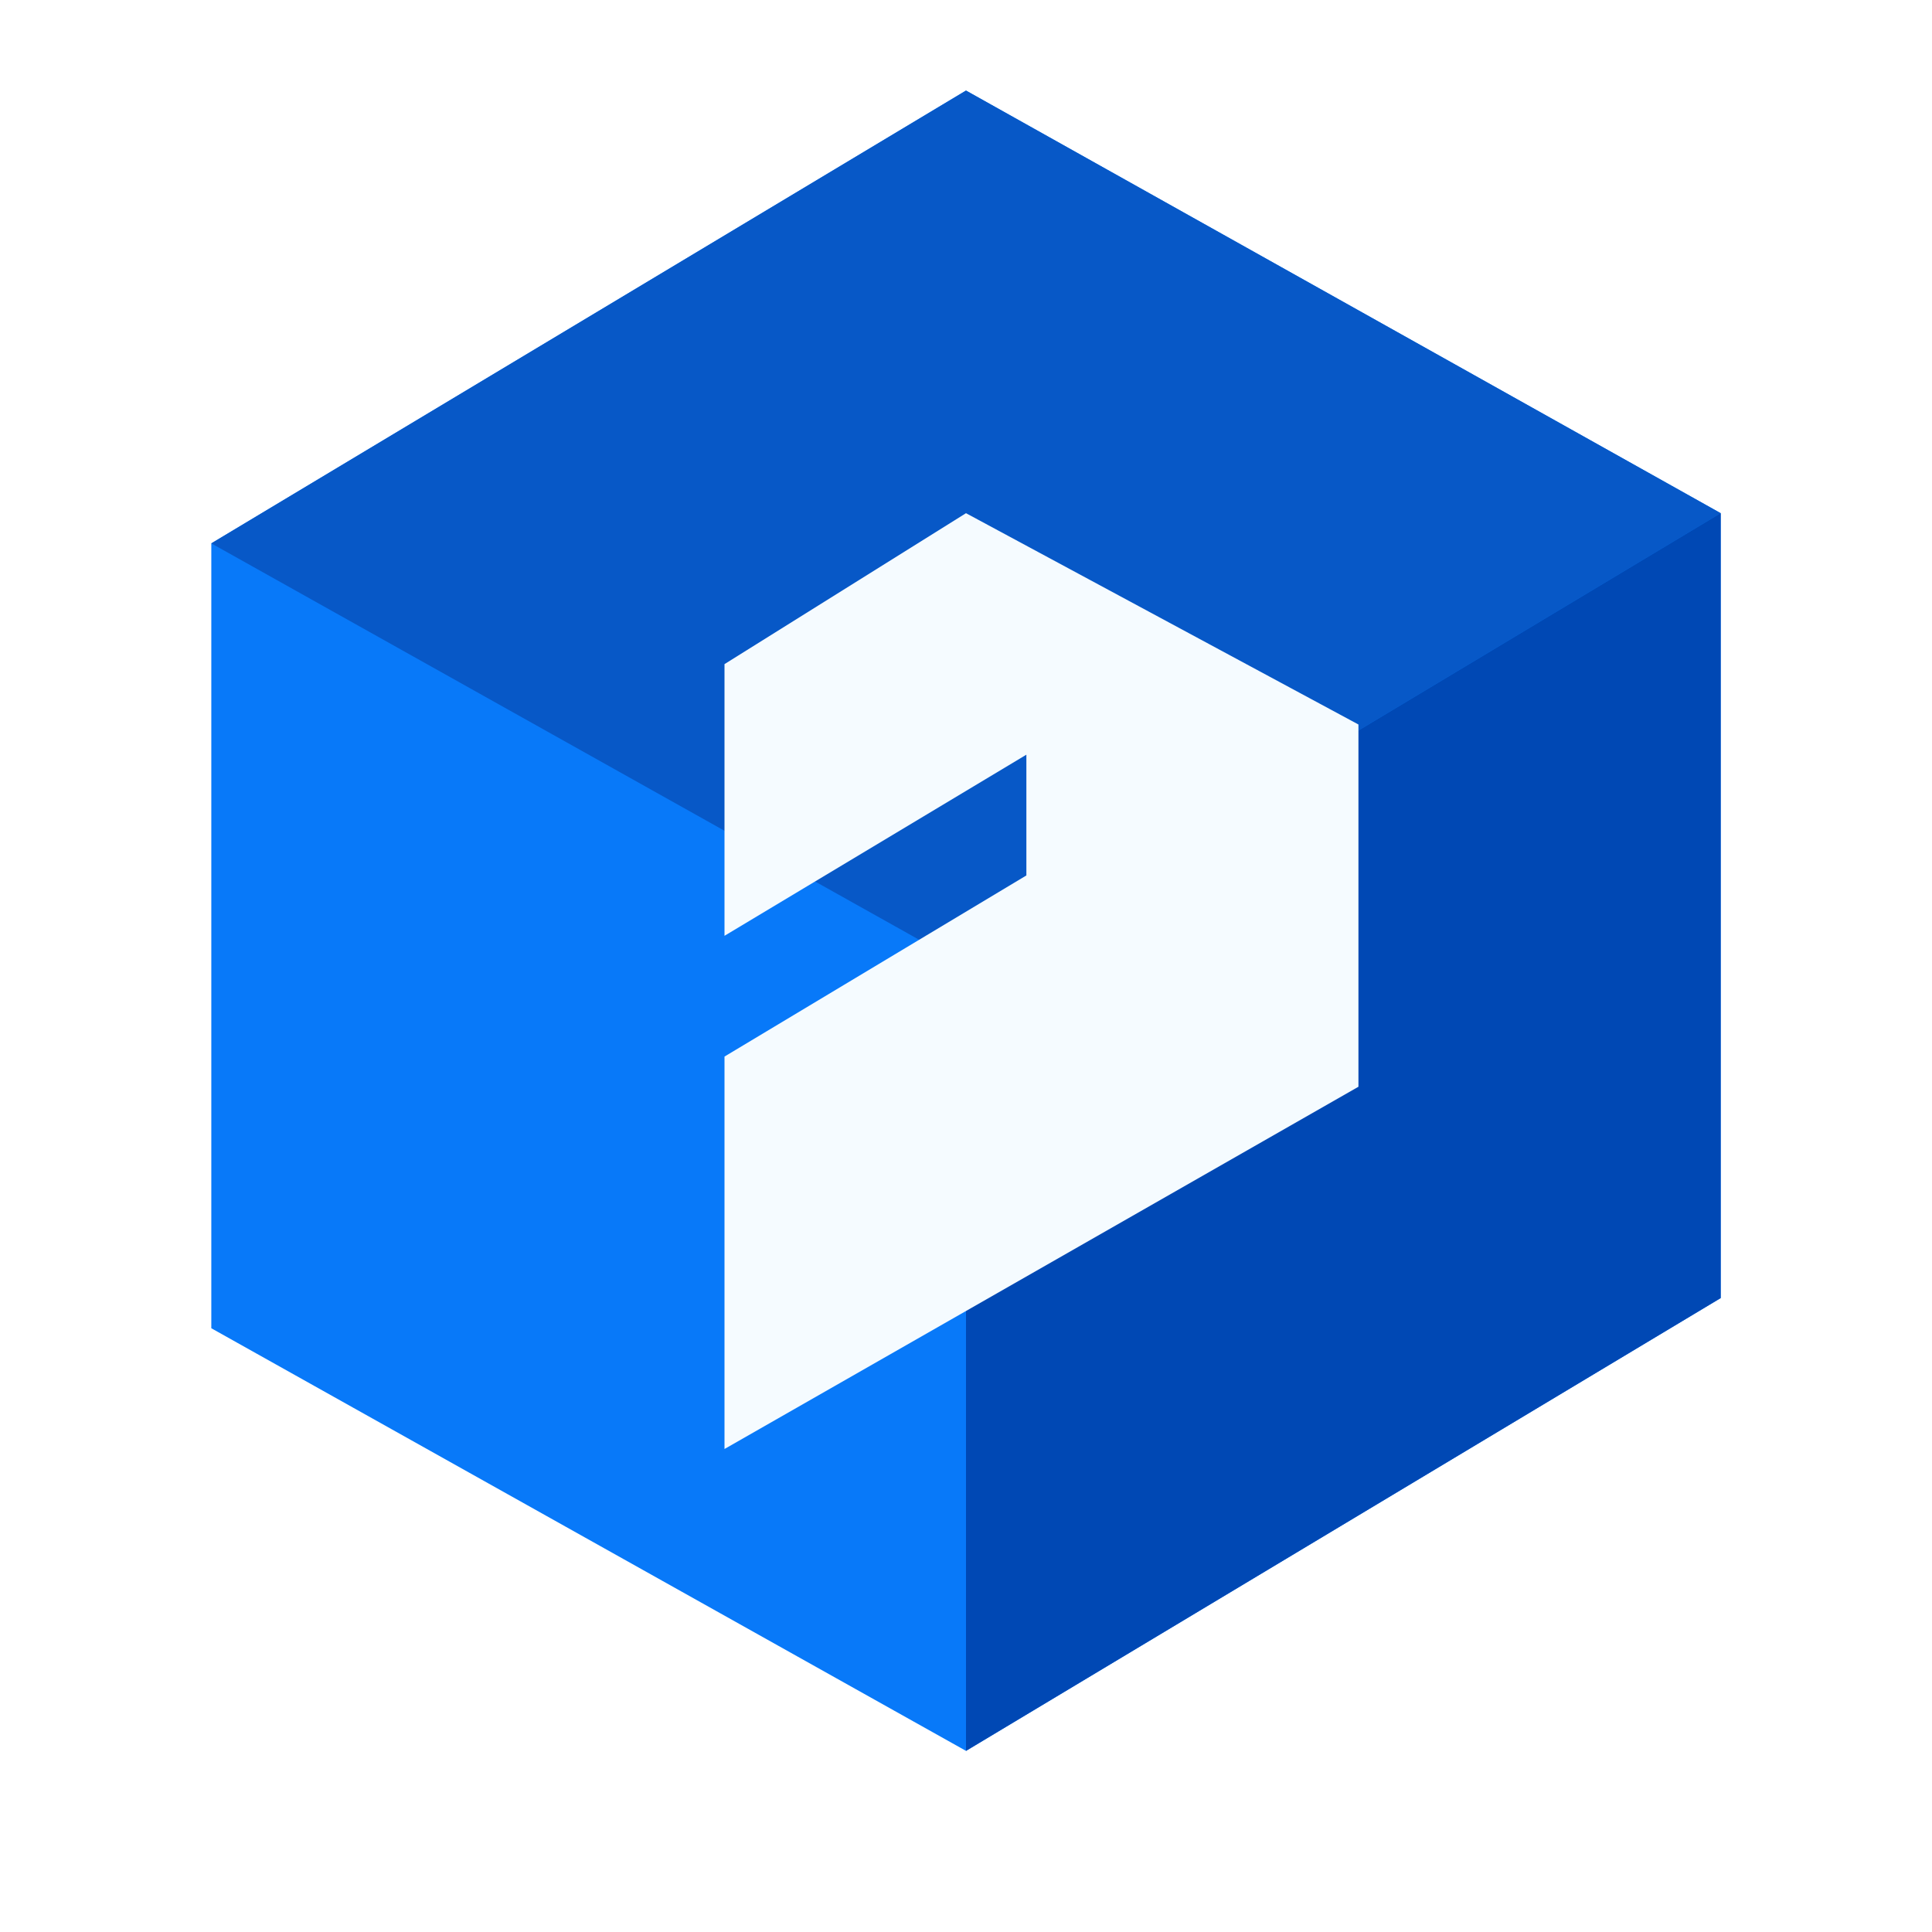
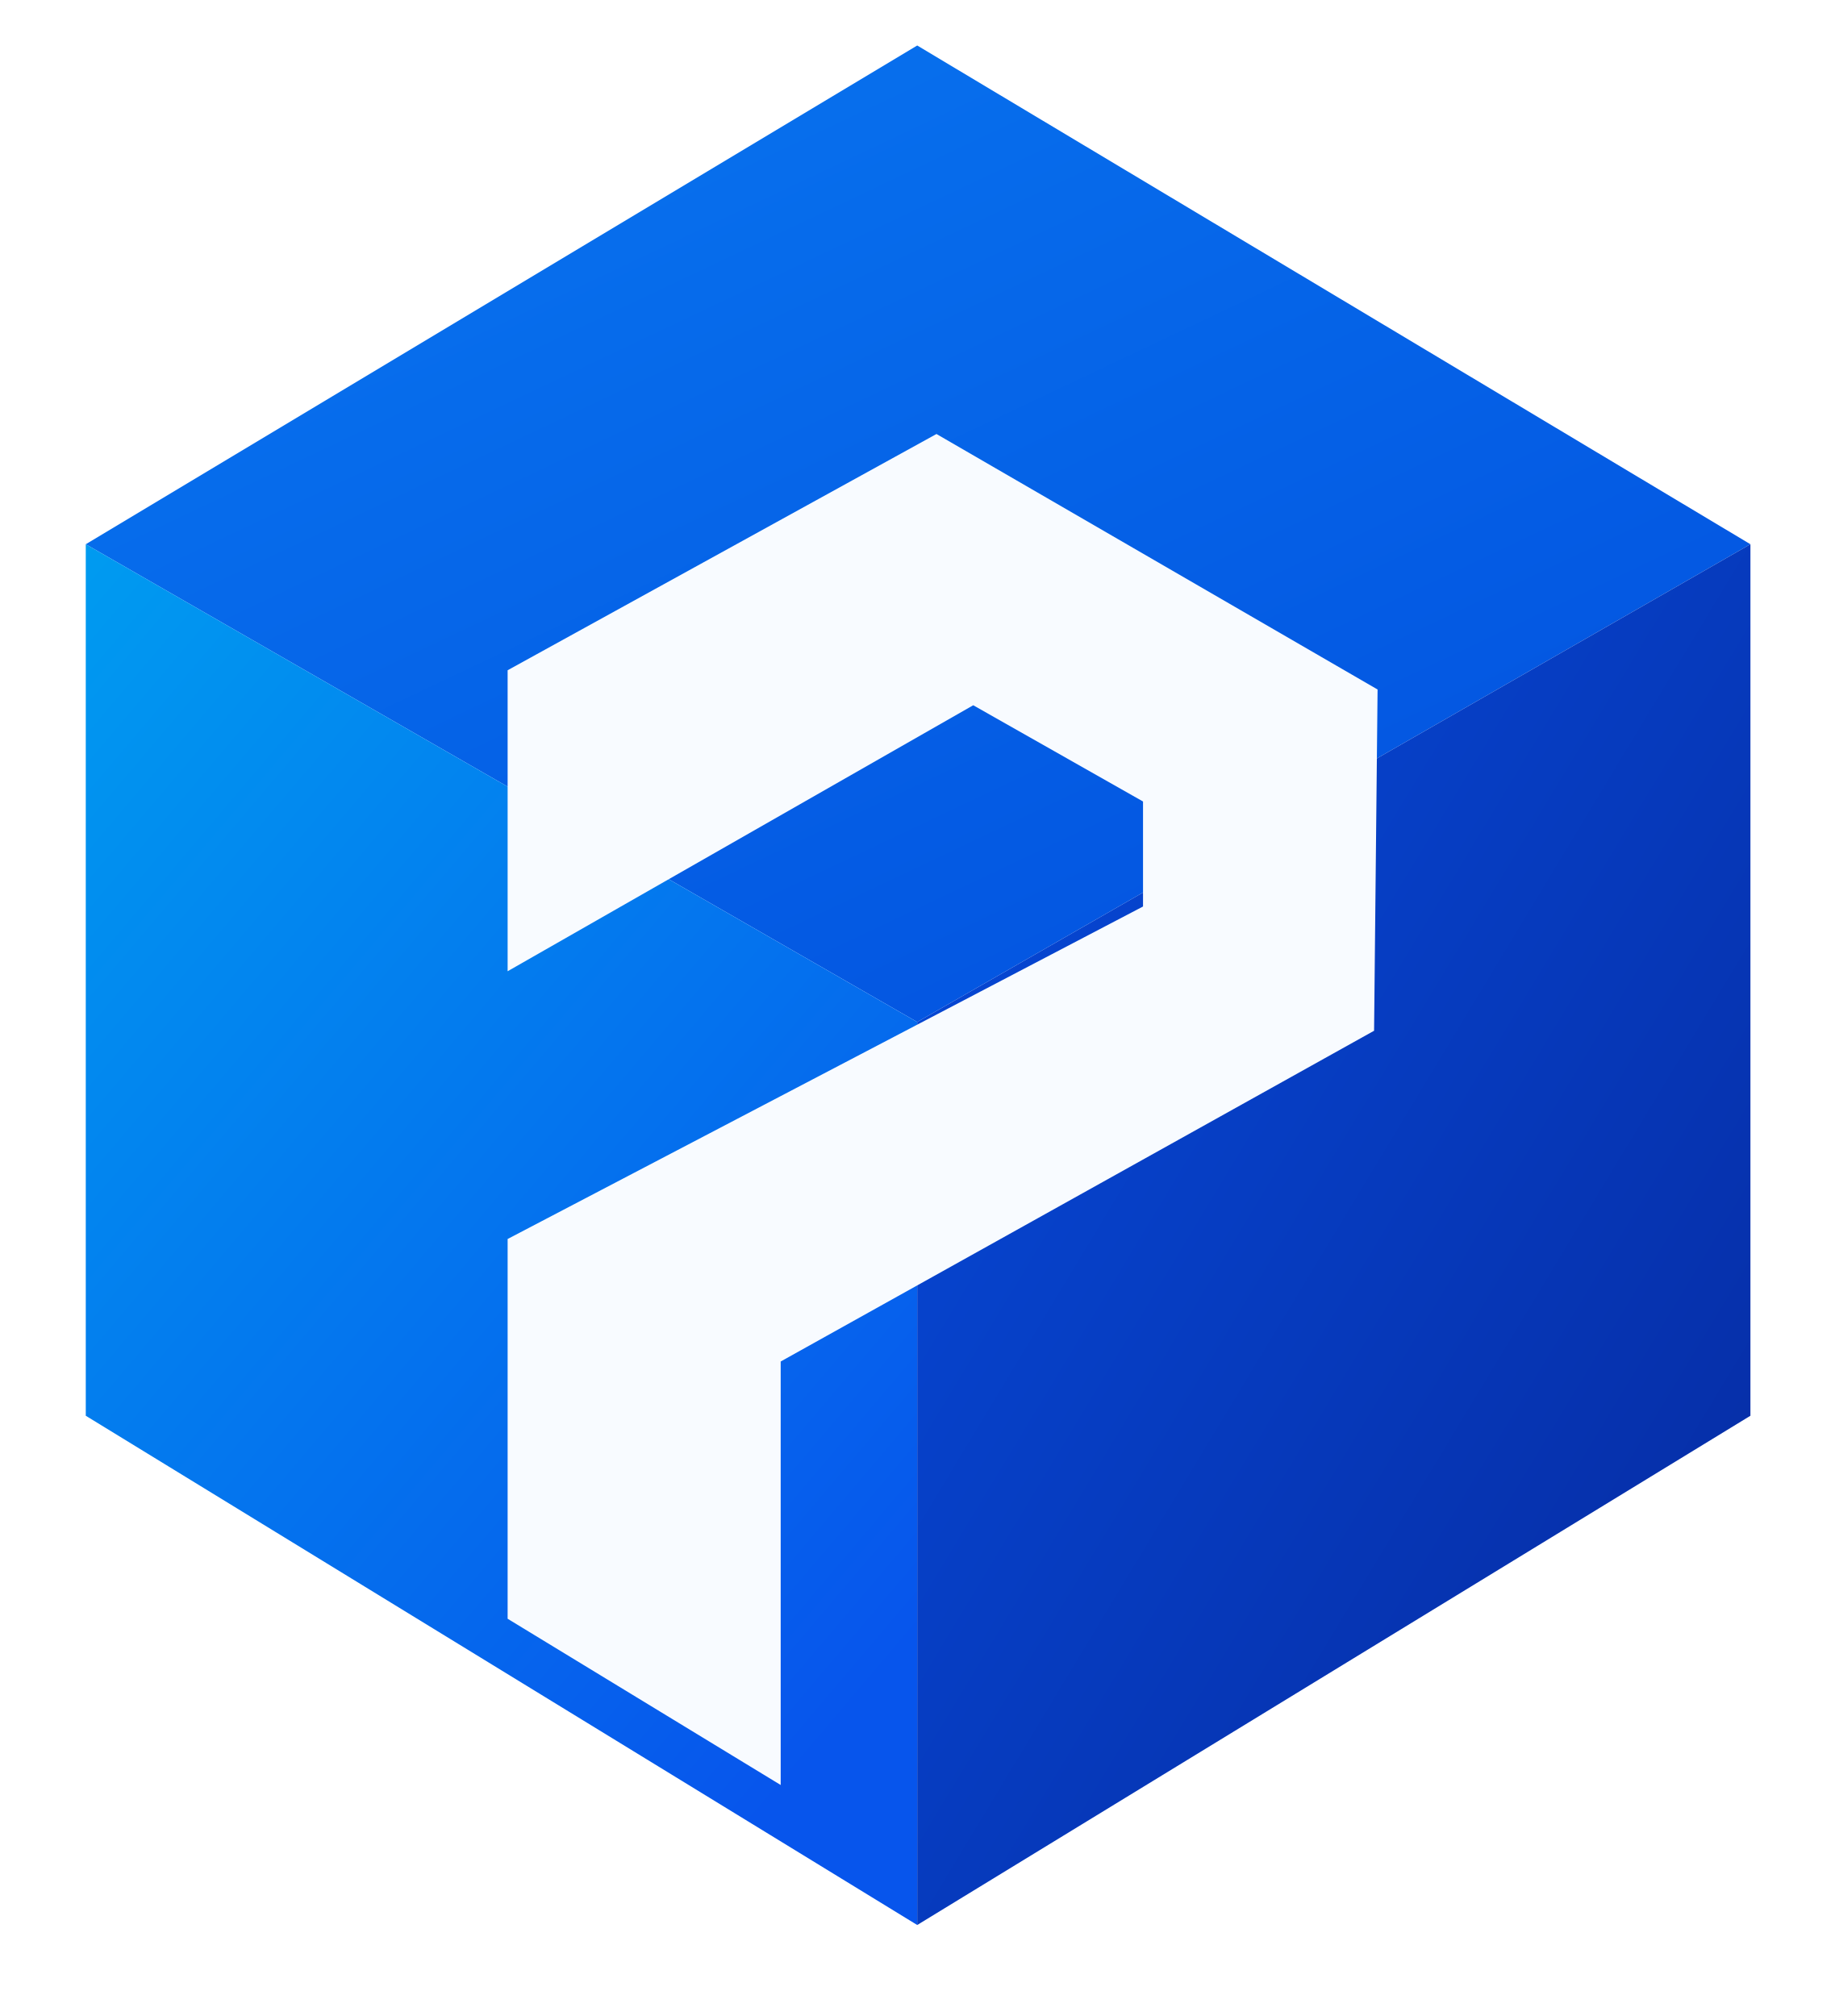
- <svg xmlns="http://www.w3.org/2000/svg" viewBox="0 0 64 64">
-   <path fill="#0879f9" d="M32 3 57 17 57 43 32 58 7 44 7 18Z" />
-   <path fill="#0758c7" d="M32 3 57 17 32 32 7 18Z" />
-   <path fill="#0048b4" d="M57 17 57 43 32 58 32 32Z" />
-   <path fill="#f5fbff" d="M32 17 45 24 45 36 24 48 24 35 34 29 34 25 24 31 24 22Z" />
+ <svg xmlns="http://www.w3.org/2000/svg" viewBox="100 42 1048 1152">
+   <defs>
+     <linearGradient id="top" x1="0" y1="0" x2="0.8" y2="1">
+       <stop stop-color="#0878f1" />
+       <stop offset="1" stop-color="#0351df" />
+     </linearGradient>
+     <linearGradient id="left" x1="0" y1="0" x2="0.7" y2="1">
+       <stop stop-color="#009bf0" />
+       <stop offset="1" stop-color="#0755ec" />
+     </linearGradient>
+     <linearGradient id="right" x1="0" y1="0" x2="1" y2="1">
+       <stop stop-color="#064cdd" />
+       <stop offset="1" stop-color="#06299e" />
+     </linearGradient>
+   </defs>
+   <path fill="url(#top)" d="M624 68 1100 353 624 626 149 353Z" />
+   <path fill="url(#left)" d="M149 353 624 626 624 1142 149 851Z" />
+   <path fill="url(#right)" d="M624 626 1100 353 1100 851 624 1142Z" />
+   <path fill="#f8fbff" d="M390 425 635 290 887 436 885 631 546 820 546 1062 390 967 390 750 753 560 753 500 656 445 390 597Z" />
</svg>
